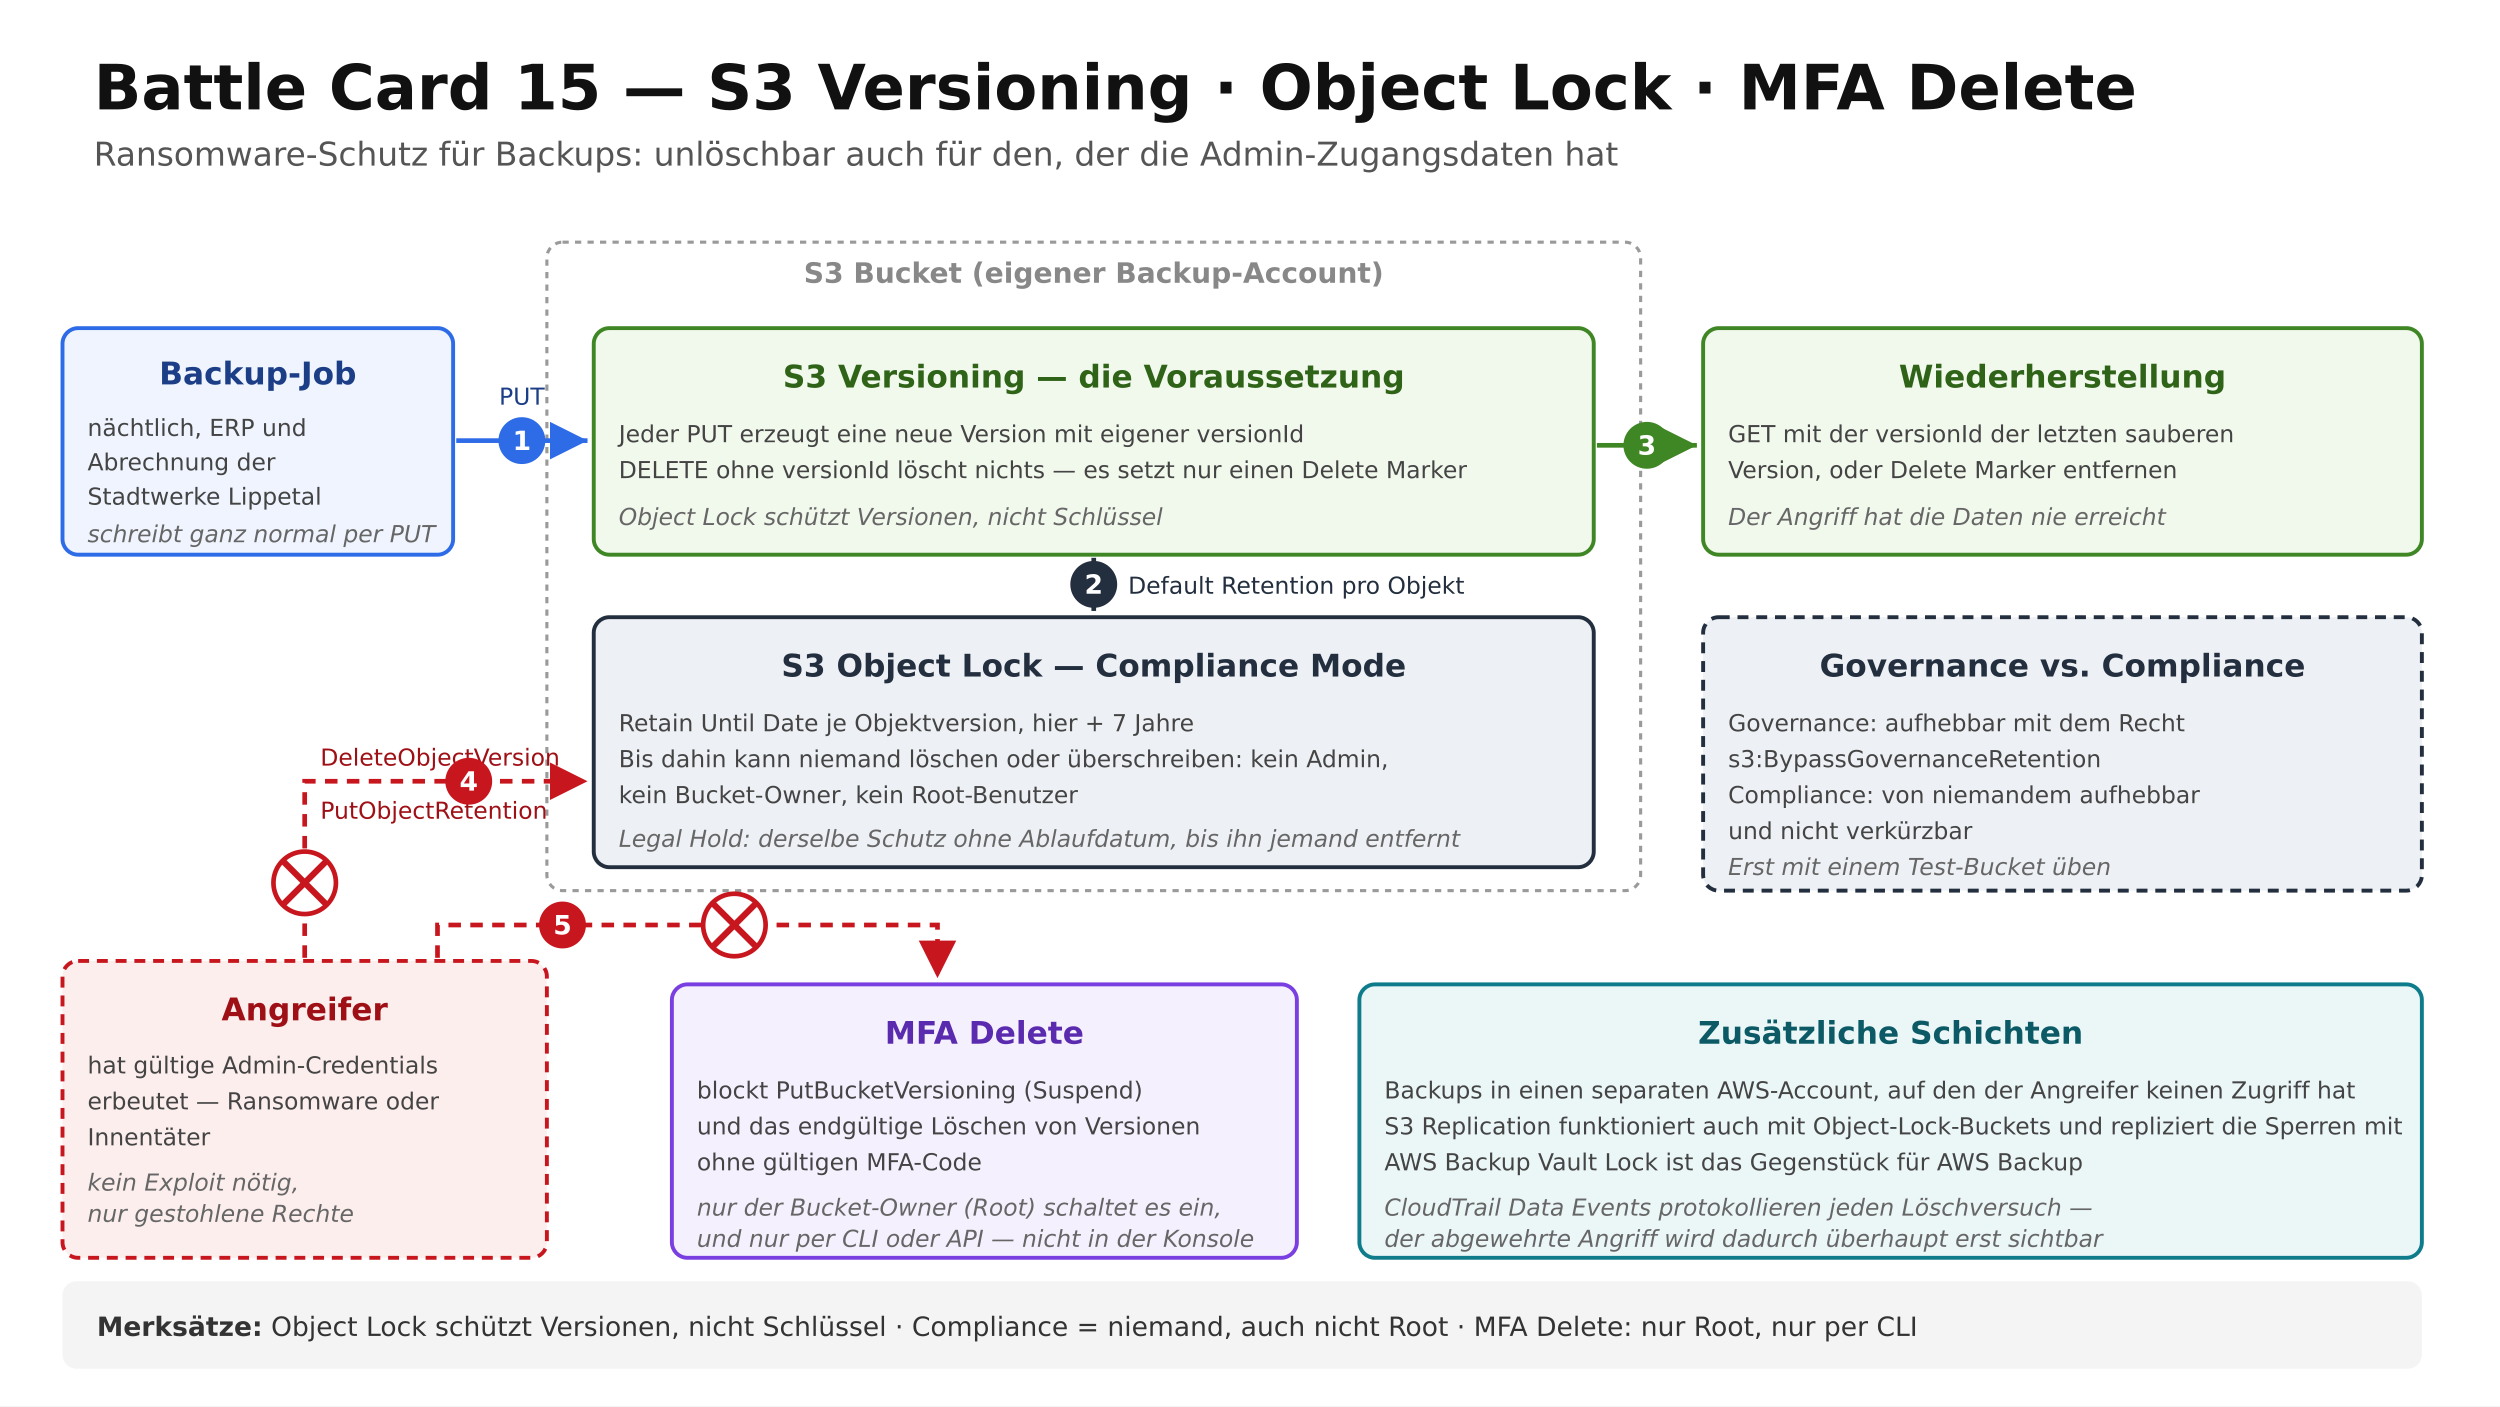
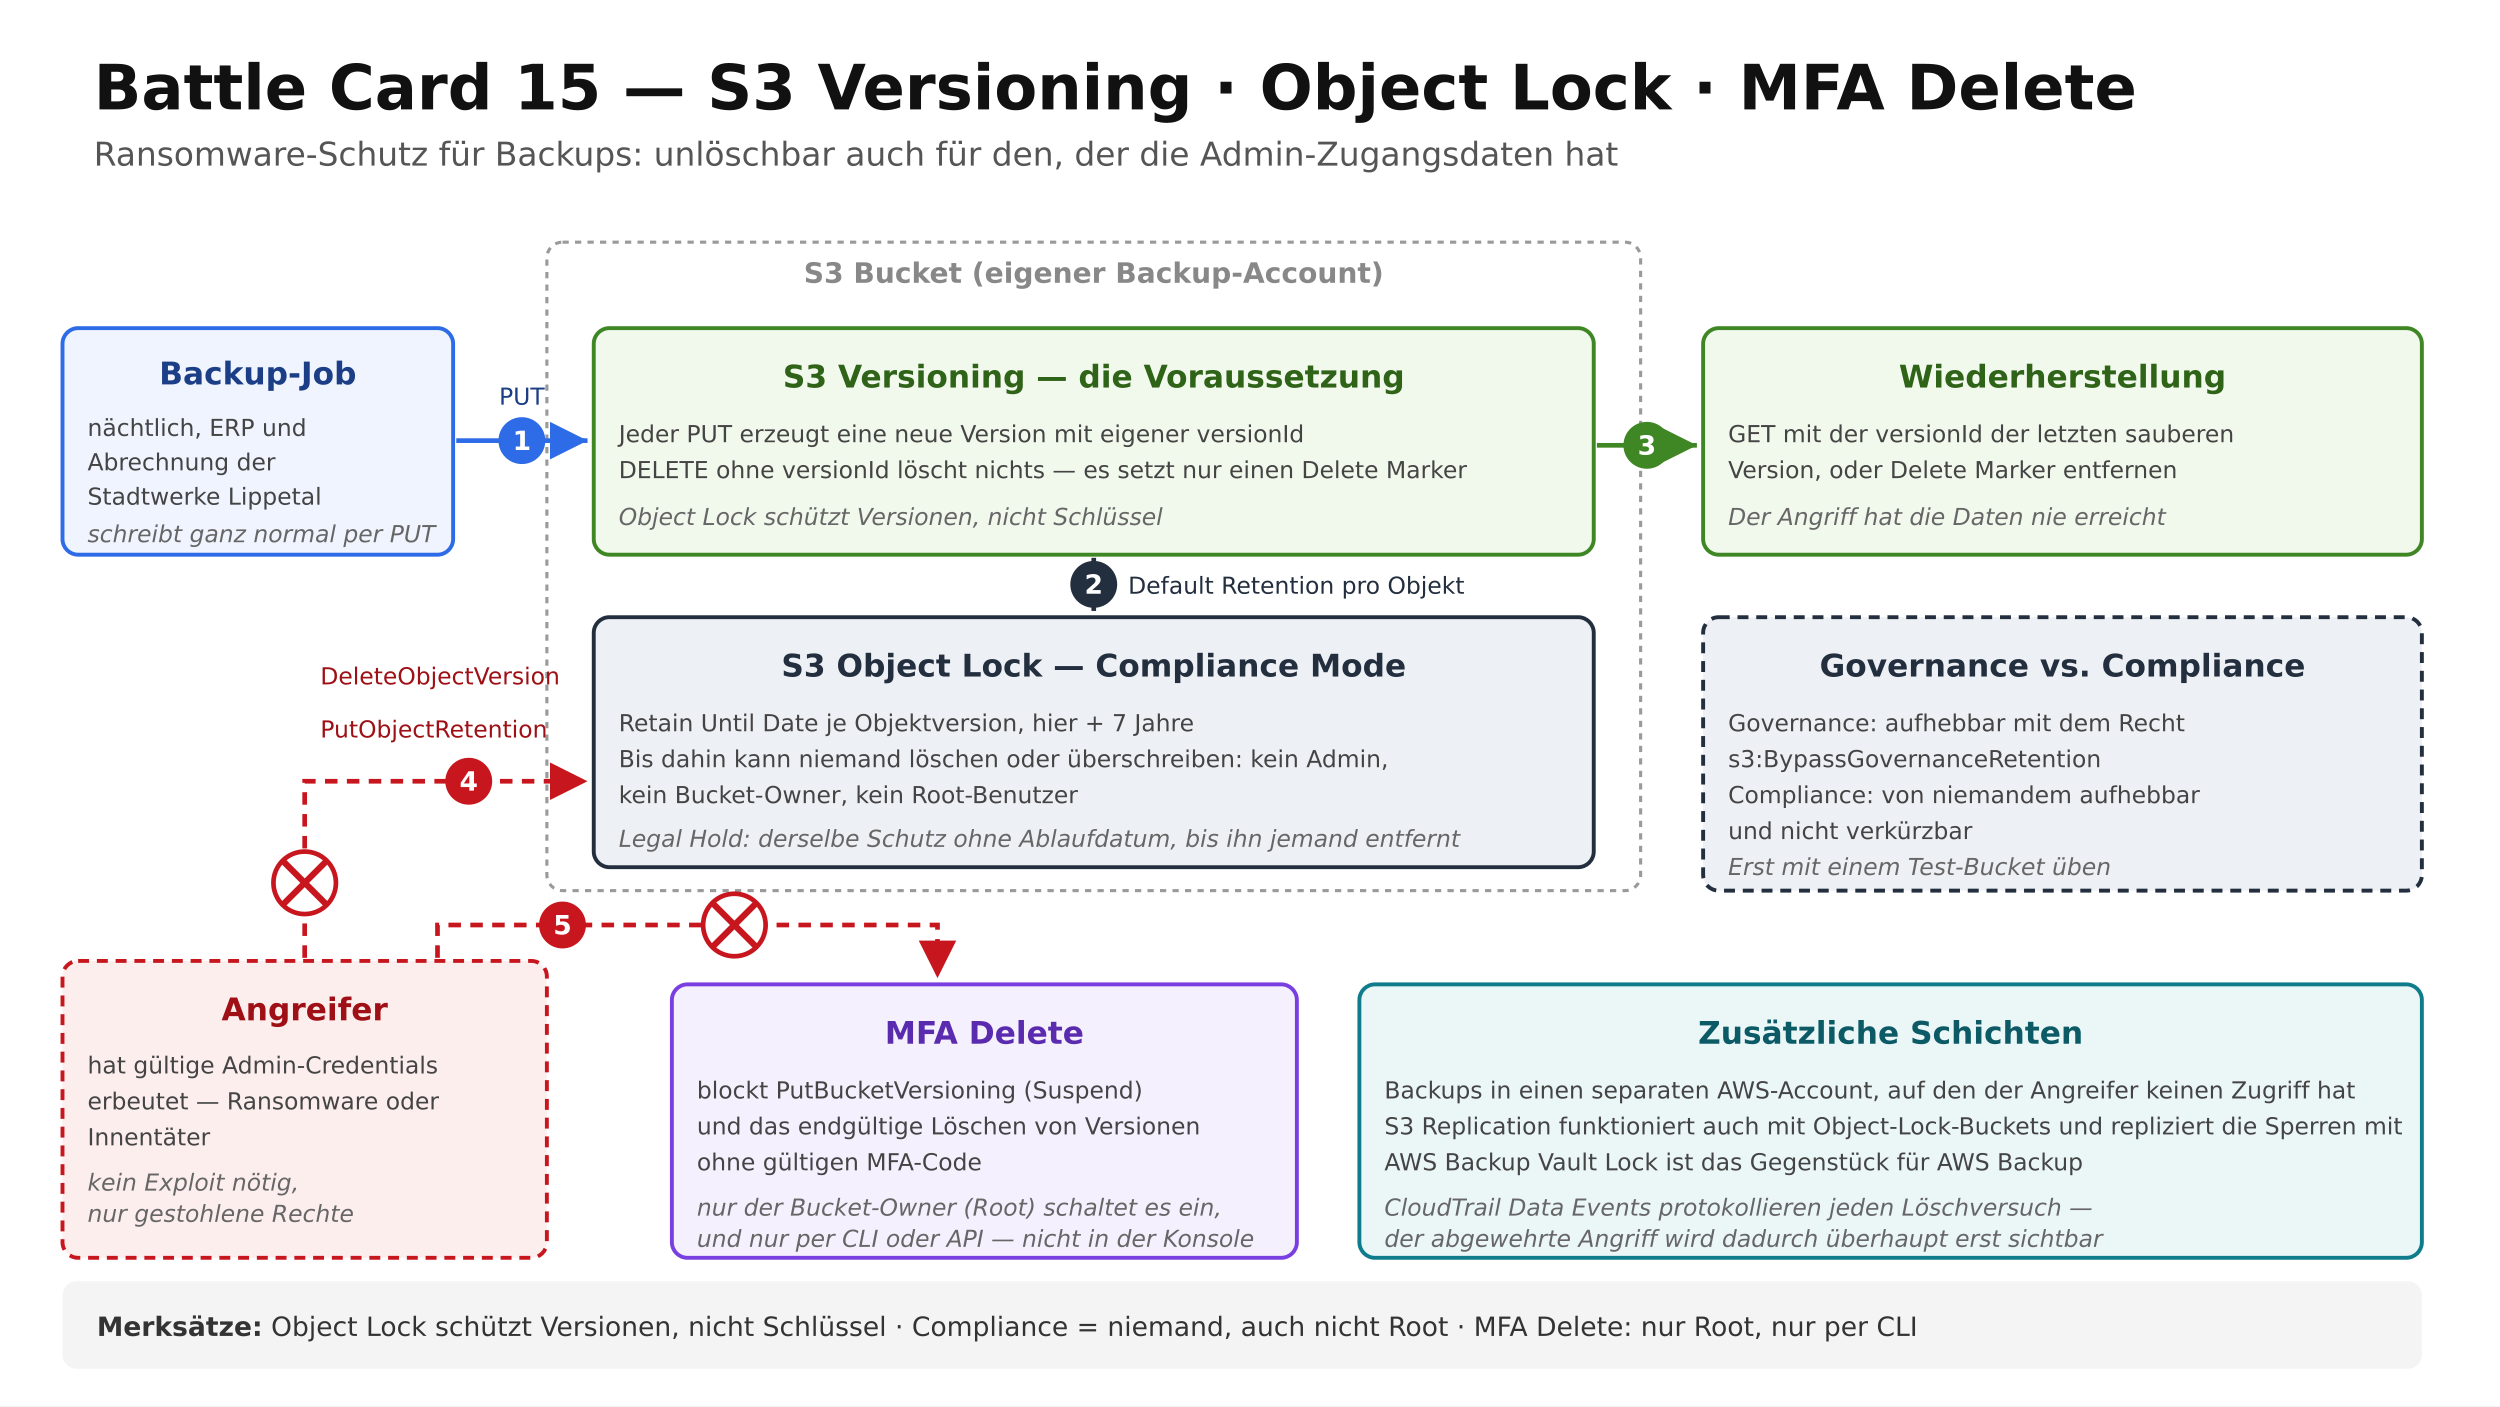
<svg xmlns="http://www.w3.org/2000/svg" viewBox="0 0 1600 900" font-family="DejaVu Sans">
  <defs>
    <marker id="arrB" markerWidth="10" markerHeight="10" refX="8" refY="4" orient="auto">
      <path d="M0,0 L8,4 L0,8 z" fill="#2E6BE6" />
    </marker>
    <marker id="arrN" markerWidth="10" markerHeight="10" refX="8" refY="4" orient="auto">
      <path d="M0,0 L8,4 L0,8 z" fill="#232F3E" />
    </marker>
    <marker id="arrG" markerWidth="10" markerHeight="10" refX="8" refY="4" orient="auto">
      <path d="M0,0 L8,4 L0,8 z" fill="#3F8624" />
    </marker>
    <marker id="arrR" markerWidth="10" markerHeight="10" refX="8" refY="4" orient="auto">
      <path d="M0,0 L8,4 L0,8 z" fill="#C7161D" />
    </marker>
  </defs>
  <rect width="1600" height="900" fill="#FFFFFF" />
  <text x="60" y="70" font-size="40" font-weight="bold" fill="#111111">Battle Card 15 — S3 Versioning · Object Lock · MFA Delete</text>
  <text x="60" y="106" font-size="21" fill="#555555">Ransomware-Schutz für Backups: unlöschbar auch für den, der die Admin-Zugangsdaten hat</text>
  <rect x="40" y="210" width="250" height="145" rx="10" fill="#EFF4FE" stroke="#2E6BE6" stroke-width="2.5" />
  <text x="165" y="246" font-size="20" font-weight="bold" fill="#1B3E86" text-anchor="middle">Backup-Job</text>
  <text x="56" y="279" font-size="15" fill="#444444">nächtlich, ERP und</text>
  <text x="56" y="301" font-size="15" fill="#444444">Abrechnung der</text>
  <text x="56" y="323" font-size="15" fill="#444444">Stadtwerke Lippetal</text>
  <text x="56" y="347" font-size="15" font-style="italic" fill="#666666">schreibt ganz normal per PUT</text>
  <rect x="350" y="155" width="700" height="415" rx="10" fill="none" stroke="#9A9A9A" stroke-width="2" stroke-dasharray="4,4" />
  <text x="700" y="181" font-size="18" font-weight="bold" fill="#888888" text-anchor="middle">S3 Bucket (eigener Backup-Account)</text>
  <rect x="380" y="210" width="640" height="145" rx="10" fill="#F1F8EC" stroke="#3F8624" stroke-width="2.5" />
  <text x="700" y="248" font-size="20" font-weight="bold" fill="#2E6318" text-anchor="middle">S3 Versioning — die Voraussetzung</text>
  <text x="396" y="283" font-size="15" fill="#444444">Jeder PUT erzeugt eine neue Version mit eigener versionId</text>
  <text x="396" y="306" font-size="15" fill="#444444">DELETE ohne versionId löscht nichts — es setzt nur einen Delete Marker</text>
  <text x="396" y="336" font-size="15" font-style="italic" fill="#666666">Object Lock schützt Versionen, nicht Schlüssel</text>
  <rect x="380" y="395" width="640" height="160" rx="10" fill="#EDF0F4" stroke="#232F3E" stroke-width="2.5" />
  <text x="700" y="433" font-size="20" font-weight="bold" fill="#232F3E" text-anchor="middle">S3 Object Lock — Compliance Mode</text>
  <text x="396" y="468" font-size="15" fill="#444444">Retain Until Date je Objektversion, hier + 7 Jahre</text>
  <text x="396" y="491" font-size="15" fill="#444444">Bis dahin kann niemand löschen oder überschreiben: kein Admin,</text>
  <text x="396" y="514" font-size="15" fill="#444444">kein Bucket-Owner, kein Root-Benutzer</text>
  <text x="396" y="542" font-size="15" font-style="italic" fill="#666666">Legal Hold: derselbe Schutz ohne Ablaufdatum, bis ihn jemand entfernt</text>
  <line x1="292" y1="282" x2="376" y2="282" stroke="#2E6BE6" stroke-width="3" marker-end="url(#arrB)" />
  <text x="334" y="259" font-size="15" fill="#1B3E86" text-anchor="middle">PUT</text>
  <circle cx="334" cy="282" r="15" fill="#2E6BE6" />
  <text x="334" y="288" font-size="17" font-weight="bold" fill="#FFFFFF" text-anchor="middle">1</text>
  <line x1="700" y1="357" x2="700" y2="391" stroke="#232F3E" stroke-width="3" marker-end="url(#arrN)" />
  <text x="722" y="380" font-size="15" fill="#232F3E">Default Retention pro Objekt</text>
  <circle cx="700" cy="374" r="15" fill="#232F3E" />
  <text x="700" y="380" font-size="17" font-weight="bold" fill="#FFFFFF" text-anchor="middle">2</text>
  <line x1="1022" y1="285" x2="1086" y2="285" stroke="#3F8624" stroke-width="3" marker-end="url(#arrG)" />
  <circle cx="1054" cy="285" r="15" fill="#3F8624" />
  <text x="1054" y="291" font-size="17" font-weight="bold" fill="#FFFFFF" text-anchor="middle">3</text>
  <rect x="1090" y="210" width="460" height="145" rx="10" fill="#F1F8EC" stroke="#3F8624" stroke-width="2.5" />
  <text x="1320" y="248" font-size="20" font-weight="bold" fill="#2E6318" text-anchor="middle">Wiederherstellung</text>
  <text x="1106" y="283" font-size="15" fill="#444444">GET mit der versionId der letzten sauberen</text>
  <text x="1106" y="306" font-size="15" fill="#444444">Version, oder Delete Marker entfernen</text>
  <text x="1106" y="336" font-size="15" font-style="italic" fill="#666666">Der Angriff hat die Daten nie erreicht</text>
  <rect x="1090" y="395" width="460" height="175" rx="10" fill="#EDF0F4" stroke="#232F3E" stroke-width="2.5" stroke-dasharray="7,5" />
  <text x="1320" y="433" font-size="20" font-weight="bold" fill="#232F3E" text-anchor="middle">Governance vs. Compliance</text>
  <text x="1106" y="468" font-size="15" fill="#444444">Governance: aufhebbar mit dem Recht</text>
  <text x="1106" y="491" font-size="15" fill="#444444">s3:BypassGovernanceRetention</text>
  <text x="1106" y="514" font-size="15" fill="#444444">Compliance: von niemandem aufhebbar</text>
  <text x="1106" y="537" font-size="15" fill="#444444">und nicht verkürzbar</text>
  <text x="1106" y="560" font-size="15" font-style="italic" fill="#666666">Erst mit einem Test-Bucket üben</text>
  <rect x="40" y="615" width="310" height="190" rx="10" fill="#FDEEEE" stroke="#C7161D" stroke-width="2.5" stroke-dasharray="7,5" />
  <text x="195" y="653" font-size="20" font-weight="bold" fill="#9E1015" text-anchor="middle">Angreifer</text>
  <text x="56" y="687" font-size="15" fill="#444444">hat gültige Admin-Credentials</text>
  <text x="56" y="710" font-size="15" fill="#444444">erbeutet — Ransomware oder</text>
  <text x="56" y="733" font-size="15" fill="#444444">Innentäter</text>
  <text x="56" y="762" font-size="15" font-style="italic" fill="#666666">kein Exploit nötig,</text>
  <text x="56" y="782" font-size="15" font-style="italic" fill="#666666">nur gestohlene Rechte</text>
  <path d="M195,613 L195,500 L376,500" fill="none" stroke="#C7161D" stroke-width="3" stroke-dasharray="8,6" marker-end="url(#arrR)" />
-   <text x="205" y="490" font-size="15" fill="#9E1015">DeleteObjectVersion</text>
-   <text x="205" y="524" font-size="15" fill="#9E1015">PutObjectRetention</text>
+   <text x="205" y="438" font-size="15" fill="#9E1015">DeleteObjectVersion</text>
+   <text x="205" y="472" font-size="15" fill="#9E1015">PutObjectRetention</text>
  <circle cx="300" cy="500" r="15" fill="#C7161D" />
  <text x="300" y="506" font-size="17" font-weight="bold" fill="#FFFFFF" text-anchor="middle">4</text>
  <circle cx="195" cy="565" r="20" fill="#FFFFFF" stroke="#C7161D" stroke-width="3" />
  <line x1="181" y1="551" x2="209" y2="579" stroke="#C7161D" stroke-width="4" />
  <line x1="209" y1="551" x2="181" y2="579" stroke="#C7161D" stroke-width="4" />
  <path d="M280,613 L280,592 L600,592 L600,626" fill="none" stroke="#C7161D" stroke-width="3" stroke-dasharray="8,6" marker-end="url(#arrR)" />
  <circle cx="360" cy="592" r="15" fill="#C7161D" />
  <text x="360" y="598" font-size="17" font-weight="bold" fill="#FFFFFF" text-anchor="middle">5</text>
  <circle cx="470" cy="592" r="20" fill="#FFFFFF" stroke="#C7161D" stroke-width="3" />
  <line x1="456" y1="578" x2="484" y2="606" stroke="#C7161D" stroke-width="4" />
  <line x1="484" y1="578" x2="456" y2="606" stroke="#C7161D" stroke-width="4" />
  <rect x="430" y="630" width="400" height="175" rx="10" fill="#F5F0FE" stroke="#7A3FE0" stroke-width="2.5" />
  <text x="630" y="668" font-size="20" font-weight="bold" fill="#5B2BAF" text-anchor="middle">MFA Delete</text>
  <text x="446" y="703" font-size="15" fill="#444444">blockt PutBucketVersioning (Suspend)</text>
  <text x="446" y="726" font-size="15" fill="#444444">und das endgültige Löschen von Versionen</text>
  <text x="446" y="749" font-size="15" fill="#444444">ohne gültigen MFA-Code</text>
  <text x="446" y="778" font-size="15" font-style="italic" fill="#666666">nur der Bucket-Owner (Root) schaltet es ein,</text>
  <text x="446" y="798" font-size="15" font-style="italic" fill="#666666">und nur per CLI oder API — nicht in der Konsole</text>
  <rect x="870" y="630" width="680" height="175" rx="10" fill="#EBF6F7" stroke="#0F7C8C" stroke-width="2.5" />
  <text x="1210" y="668" font-size="20" font-weight="bold" fill="#0B5A66" text-anchor="middle">Zusätzliche Schichten</text>
  <text x="886" y="703" font-size="15" fill="#444444">Backups in einen separaten AWS-Account, auf den der Angreifer keinen Zugriff hat</text>
  <text x="886" y="726" font-size="15" fill="#444444">S3 Replication funktioniert auch mit Object-Lock-Buckets und repliziert die Sperren mit</text>
  <text x="886" y="749" font-size="15" fill="#444444">AWS Backup Vault Lock ist das Gegenstück für AWS Backup</text>
  <text x="886" y="778" font-size="15" font-style="italic" fill="#666666">CloudTrail Data Events protokollieren jeden Löschversuch —</text>
  <text x="886" y="798" font-size="15" font-style="italic" fill="#666666">der abgewehrte Angriff wird dadurch überhaupt erst sichtbar</text>
  <rect x="40" y="820" width="1510" height="56" rx="9" fill="#F4F4F4" />
  <text x="62" y="855" font-size="17" fill="#333333">
    <tspan font-weight="bold">Merksätze:</tspan>  Object Lock schützt Versionen, nicht Schlüssel · Compliance = niemand, auch nicht Root · MFA Delete: nur Root, nur per CLI</text>
</svg>
